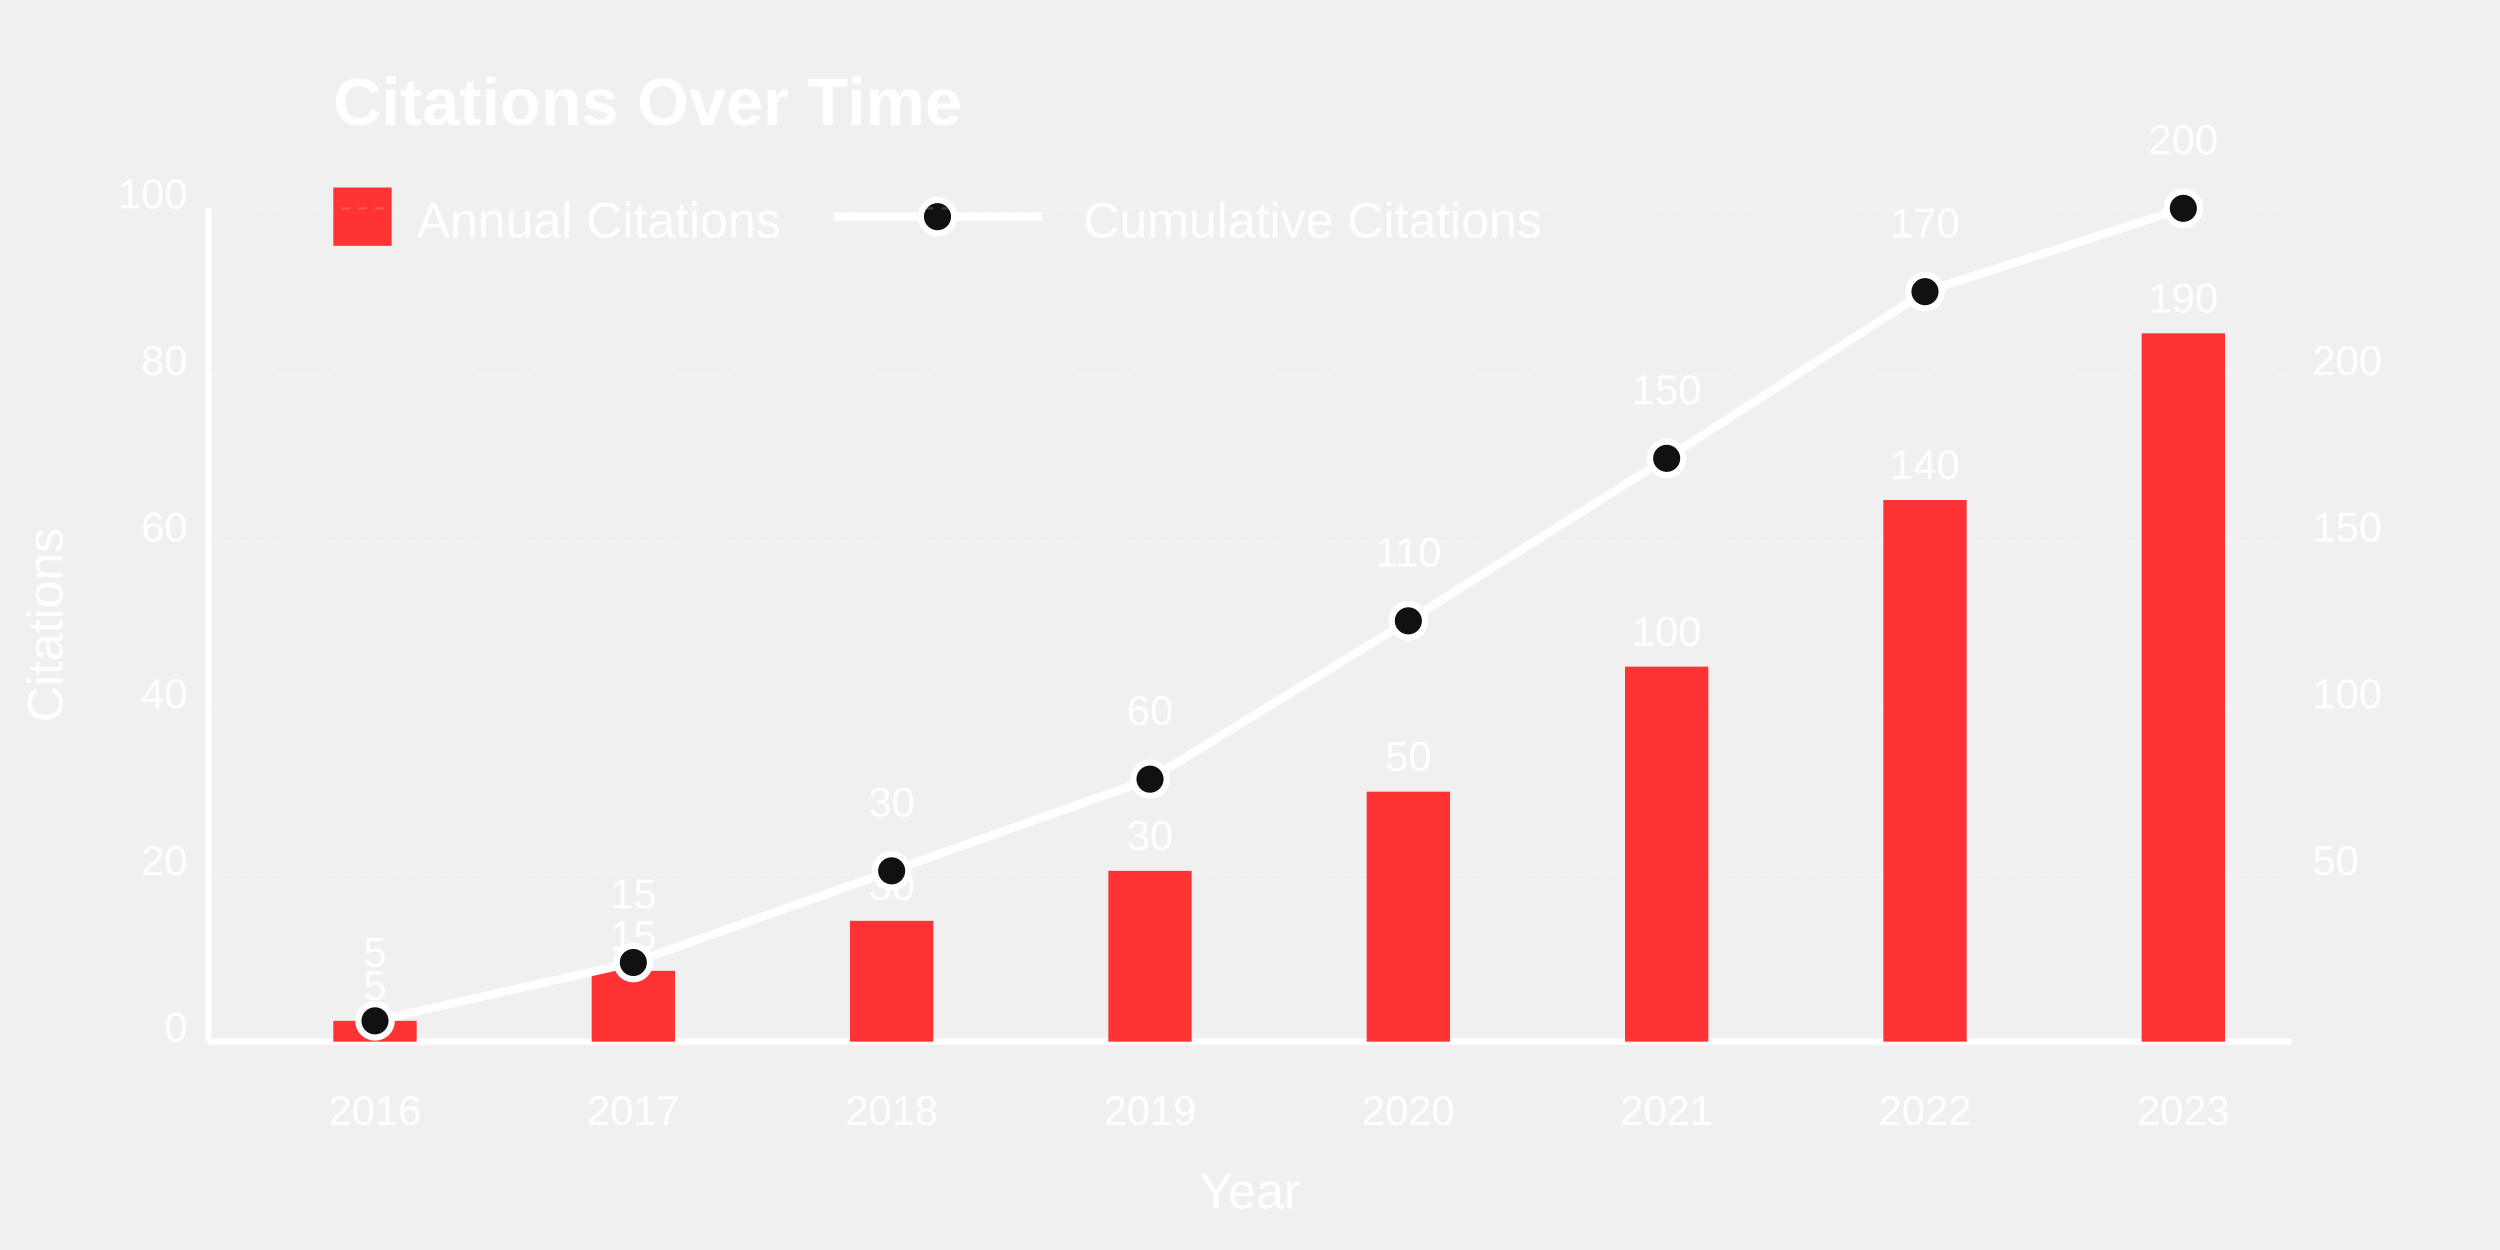
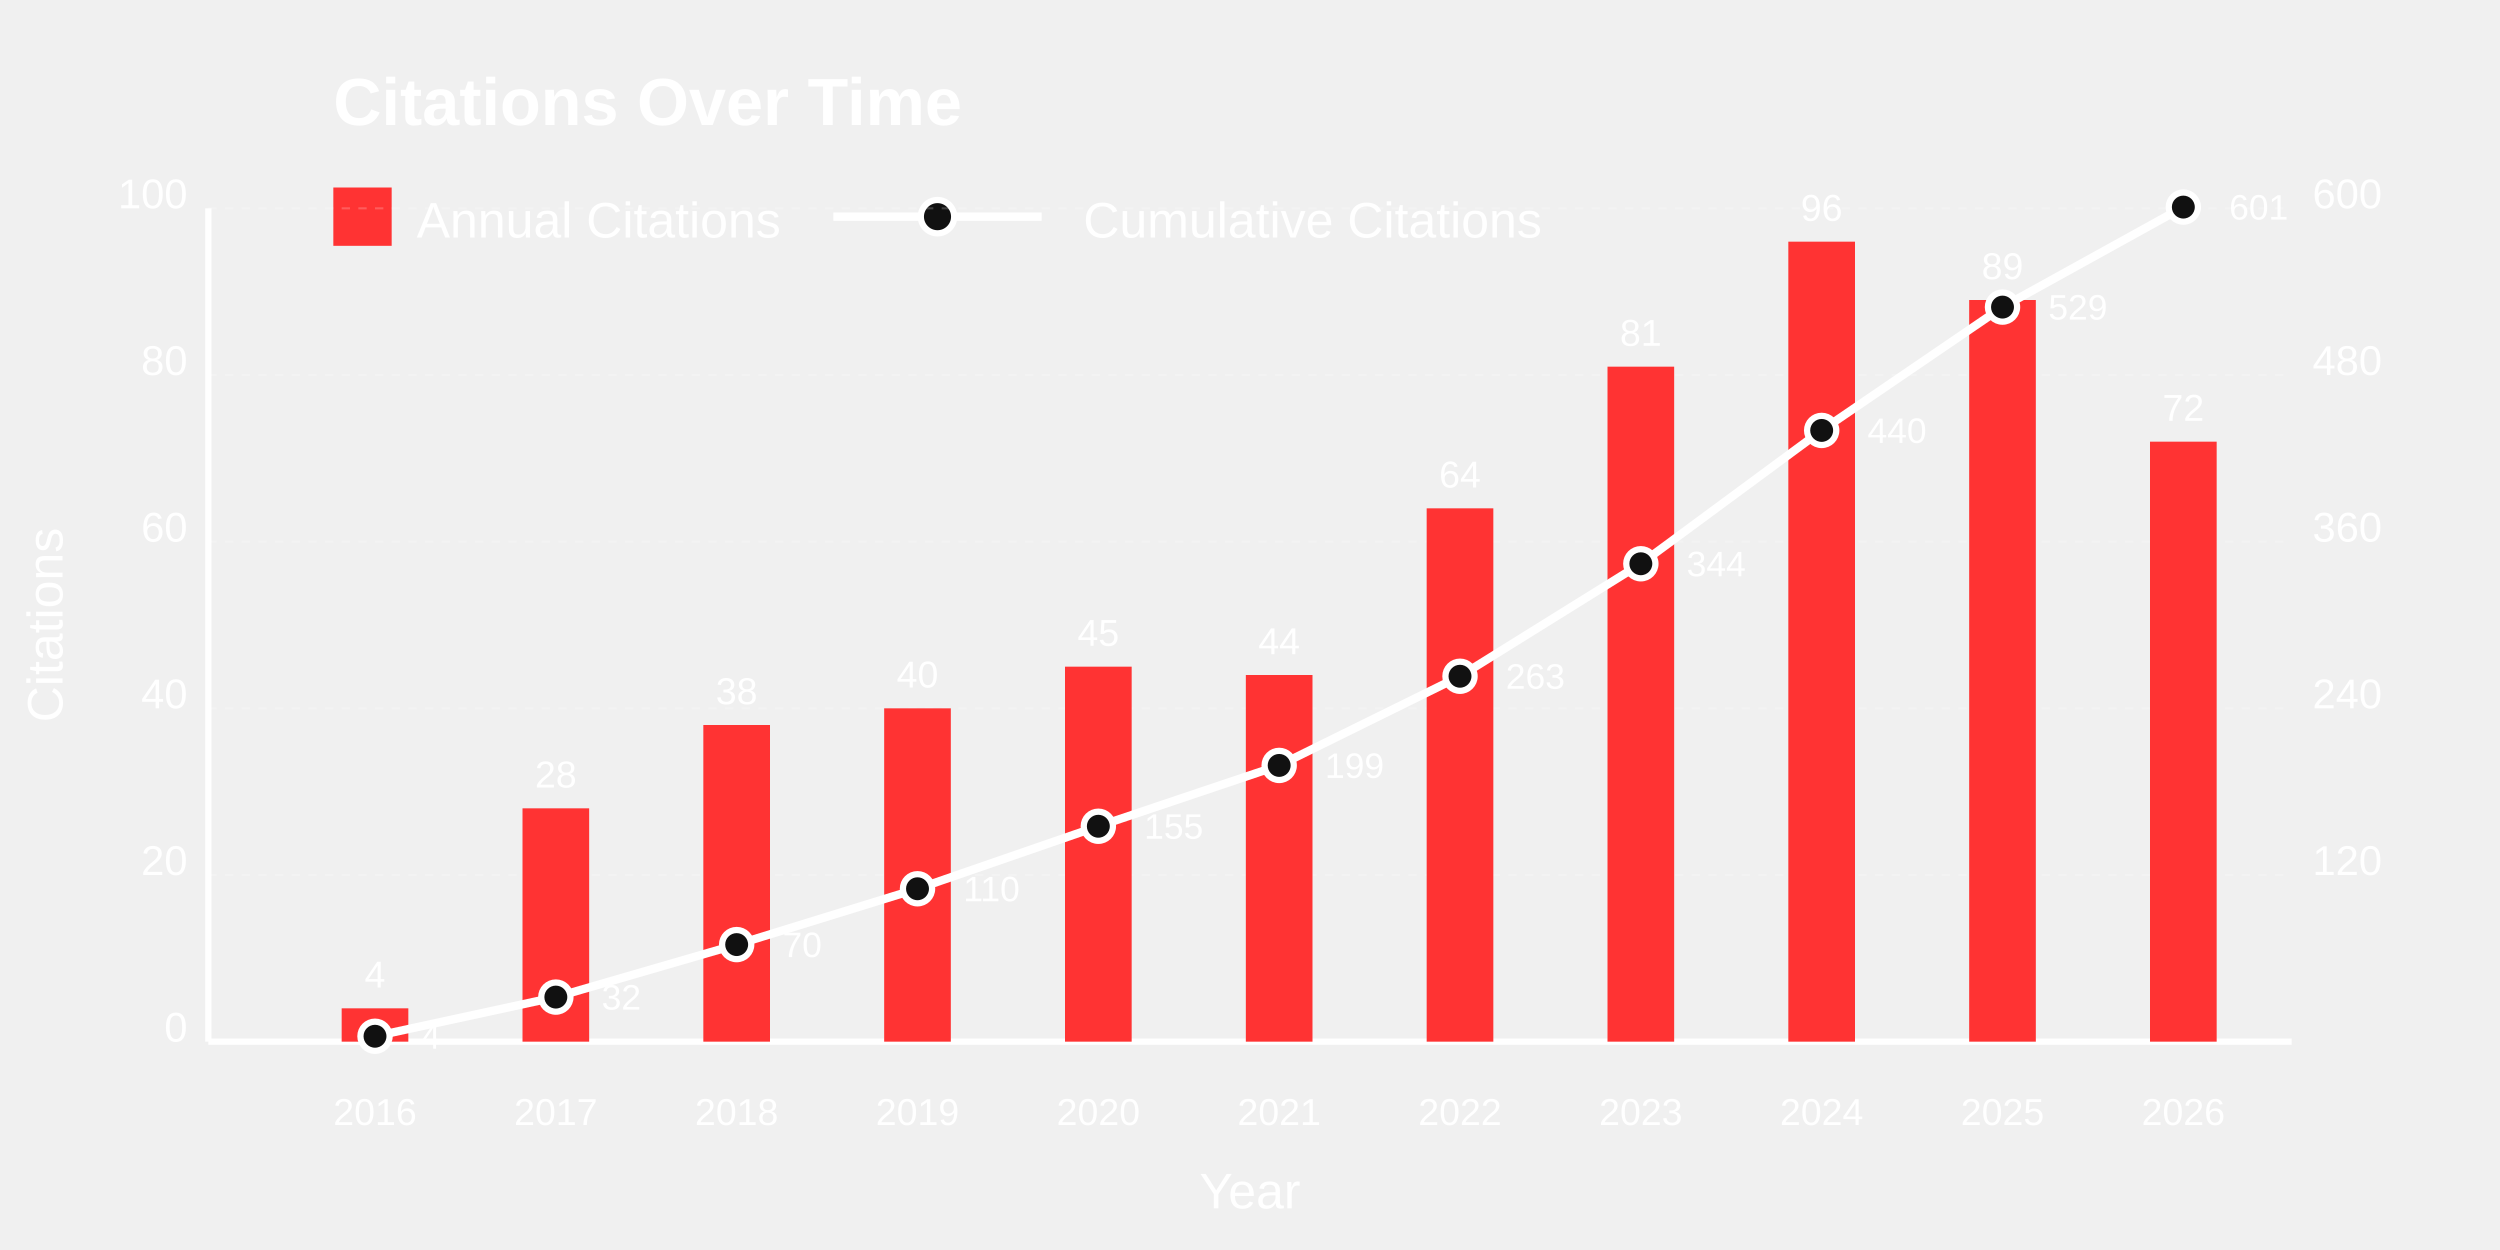
<svg xmlns="http://www.w3.org/2000/svg" width="600" height="300" viewBox="0 0 600 300">
  <defs>
    <style>
      .dark { display: block; }
      .light { display: none; }
      :root[data-theme='light'] .dark { display: none; }
      :root[data-theme='light'] .light { display: block; }
    </style>
  </defs>
  <g class="dark">
    <rect width="600" height="300" fill="transparent" />
    <text x="80" y="30" font-family="Arial, sans-serif" font-size="16" fill="#ffffff" text-anchor="start" font-weight="bold">Citations Over Time</text>
    <rect x="80" y="45" width="14" height="14" fill="#ff3333" />
    <text x="100" y="57" font-family="Arial, sans-serif" font-size="12" fill="#ffffff">Annual Citations</text>
    <line x1="200" y1="52" x2="221" y2="52" stroke="#ffffff" stroke-width="2" />
    <circle cx="225" cy="52" r="4" fill="#111111" stroke="#ffffff" stroke-width="1.5" />
    <line x1="229" y1="52" x2="250" y2="52" stroke="#ffffff" stroke-width="2" />
    <text x="260" y="57" font-family="Arial, sans-serif" font-size="12" fill="#ffffff">Cumulative Citations</text>
    <line x1="50" y1="250" x2="550" y2="250" stroke="#ffffff" stroke-width="1.5" />
    <line x1="50" y1="250" x2="50" y2="50" stroke="#ffffff" stroke-width="1.5" />
    <g opacity="0.2">
      <line x1="50" y1="210" x2="550" y2="210" stroke="#ffffff" stroke-width="0.5" stroke-dasharray="2,2" />
      <line x1="50" y1="170" x2="550" y2="170" stroke="#ffffff" stroke-width="0.5" stroke-dasharray="2,2" />
      <line x1="50" y1="130" x2="550" y2="130" stroke="#ffffff" stroke-width="0.5" stroke-dasharray="2,2" />
      <line x1="50" y1="90" x2="550" y2="90" stroke="#ffffff" stroke-width="0.5" stroke-dasharray="2,2" />
      <line x1="50" y1="50" x2="550" y2="50" stroke="#ffffff" stroke-width="0.5" stroke-dasharray="2,2" />
    </g>
    <text x="45" y="250" font-family="Arial, sans-serif" font-size="10" fill="#ffffff" text-anchor="end">0</text>
    <text x="45" y="210" font-family="Arial, sans-serif" font-size="10" fill="#ffffff" text-anchor="end">20</text>
    <text x="45" y="170" font-family="Arial, sans-serif" font-size="10" fill="#ffffff" text-anchor="end">40</text>
    <text x="45" y="130" font-family="Arial, sans-serif" font-size="10" fill="#ffffff" text-anchor="end">60</text>
    <text x="45" y="90" font-family="Arial, sans-serif" font-size="10" fill="#ffffff" text-anchor="end">80</text>
    <text x="45" y="50" font-family="Arial, sans-serif" font-size="10" fill="#ffffff" text-anchor="end">100</text>
-     <text x="555" y="210" font-family="Arial, sans-serif" font-size="10" fill="#ffffff" text-anchor="start">50</text>
-     <text x="555" y="170" font-family="Arial, sans-serif" font-size="10" fill="#ffffff" text-anchor="start">100</text>
-     <text x="555" y="130" font-family="Arial, sans-serif" font-size="10" fill="#ffffff" text-anchor="start">150</text>
-     <text x="555" y="90" font-family="Arial, sans-serif" font-size="10" fill="#ffffff" text-anchor="start">200</text>
-     <text x="90" y="270" font-family="Arial, sans-serif" font-size="10" fill="#ffffff" text-anchor="middle">2016</text>
-     <text x="152" y="270" font-family="Arial, sans-serif" font-size="10" fill="#ffffff" text-anchor="middle">2017</text>
-     <text x="214" y="270" font-family="Arial, sans-serif" font-size="10" fill="#ffffff" text-anchor="middle">2018</text>
-     <text x="276" y="270" font-family="Arial, sans-serif" font-size="10" fill="#ffffff" text-anchor="middle">2019</text>
-     <text x="338" y="270" font-family="Arial, sans-serif" font-size="10" fill="#ffffff" text-anchor="middle">2020</text>
-     <text x="400" y="270" font-family="Arial, sans-serif" font-size="10" fill="#ffffff" text-anchor="middle">2021</text>
-     <text x="462" y="270" font-family="Arial, sans-serif" font-size="10" fill="#ffffff" text-anchor="middle">2022</text>
-     <text x="524" y="270" font-family="Arial, sans-serif" font-size="10" fill="#ffffff" text-anchor="middle">2023</text>
-     <rect x="80" y="245" width="20" height="5" fill="#ff3333" />
-     <rect x="142" y="233" width="20" height="17" fill="#ff3333" />
-     <rect x="204" y="221" width="20" height="29" fill="#ff3333" />
-     <rect x="266" y="209" width="20" height="41" fill="#ff3333" />
-     <rect x="328" y="190" width="20" height="60" fill="#ff3333" />
-     <rect x="390" y="160" width="20" height="90" fill="#ff3333" />
-     <rect x="452" y="120" width="20" height="130" fill="#ff3333" />
-     <rect x="514" y="80" width="20" height="170" fill="#ff3333" />
-     <text x="90" y="240" font-family="Arial, sans-serif" font-size="10" fill="#ffffff" text-anchor="middle">5</text>
-     <text x="152" y="228" font-family="Arial, sans-serif" font-size="10" fill="#ffffff" text-anchor="middle">15</text>
-     <text x="214" y="216" font-family="Arial, sans-serif" font-size="10" fill="#ffffff" text-anchor="middle">30</text>
-     <text x="276" y="204" font-family="Arial, sans-serif" font-size="10" fill="#ffffff" text-anchor="middle">30</text>
-     <text x="338" y="185" font-family="Arial, sans-serif" font-size="10" fill="#ffffff" text-anchor="middle">50</text>
-     <text x="400" y="155" font-family="Arial, sans-serif" font-size="10" fill="#ffffff" text-anchor="middle">100</text>
-     <text x="462" y="115" font-family="Arial, sans-serif" font-size="10" fill="#ffffff" text-anchor="middle">140</text>
-     <text x="524" y="75" font-family="Arial, sans-serif" font-size="10" fill="#ffffff" text-anchor="middle">190</text>
-     <polyline points="90,245 152,231 214,209 276,187 338,149 400,110 462,70 524,50" fill="none" stroke="#ffffff" stroke-width="2" />
-     <circle cx="90" cy="245" r="4" fill="#111111" stroke="#ffffff" stroke-width="1.5" />
-     <circle cx="152" cy="231" r="4" fill="#111111" stroke="#ffffff" stroke-width="1.5" />
-     <circle cx="214" cy="209" r="4" fill="#111111" stroke="#ffffff" stroke-width="1.5" />
-     <circle cx="276" cy="187" r="4" fill="#111111" stroke="#ffffff" stroke-width="1.5" />
-     <circle cx="338" cy="149" r="4" fill="#111111" stroke="#ffffff" stroke-width="1.5" />
-     <circle cx="400" cy="110" r="4" fill="#111111" stroke="#ffffff" stroke-width="1.5" />
-     <circle cx="462" cy="70" r="4" fill="#111111" stroke="#ffffff" stroke-width="1.5" />
-     <circle cx="524" cy="50" r="4" fill="#111111" stroke="#ffffff" stroke-width="1.5" />
-     <text x="90" y="232" font-family="Arial, sans-serif" font-size="10" fill="#ffffff" text-anchor="middle">5</text>
-     <text x="152" y="218" font-family="Arial, sans-serif" font-size="10" fill="#ffffff" text-anchor="middle">15</text>
-     <text x="214" y="196" font-family="Arial, sans-serif" font-size="10" fill="#ffffff" text-anchor="middle">30</text>
-     <text x="276" y="174" font-family="Arial, sans-serif" font-size="10" fill="#ffffff" text-anchor="middle">60</text>
-     <text x="338" y="136" font-family="Arial, sans-serif" font-size="10" fill="#ffffff" text-anchor="middle">110</text>
-     <text x="400" y="97" font-family="Arial, sans-serif" font-size="10" fill="#ffffff" text-anchor="middle">150</text>
-     <text x="462" y="57" font-family="Arial, sans-serif" font-size="10" fill="#ffffff" text-anchor="middle">170</text>
-     <text x="524" y="37" font-family="Arial, sans-serif" font-size="10" fill="#ffffff" text-anchor="middle">200</text>
+     <text x="555" y="210" font-family="Arial, sans-serif" font-size="10" fill="#ffffff" text-anchor="start">120</text>
+     <text x="555" y="170" font-family="Arial, sans-serif" font-size="10" fill="#ffffff" text-anchor="start">240</text>
+     <text x="555" y="130" font-family="Arial, sans-serif" font-size="10" fill="#ffffff" text-anchor="start">360</text>
+     <text x="555" y="90" font-family="Arial, sans-serif" font-size="10" fill="#ffffff" text-anchor="start">480</text>
+     <text x="555" y="50" font-family="Arial, sans-serif" font-size="10" fill="#ffffff" text-anchor="start">600</text>
+     <text x="90" y="270" font-family="Arial, sans-serif" font-size="9" fill="#ffffff" text-anchor="middle">2016</text>
+     <text x="133.4" y="270" font-family="Arial, sans-serif" font-size="9" fill="#ffffff" text-anchor="middle">2017</text>
+     <text x="176.8" y="270" font-family="Arial, sans-serif" font-size="9" fill="#ffffff" text-anchor="middle">2018</text>
+     <text x="220.2" y="270" font-family="Arial, sans-serif" font-size="9" fill="#ffffff" text-anchor="middle">2019</text>
+     <text x="263.6" y="270" font-family="Arial, sans-serif" font-size="9" fill="#ffffff" text-anchor="middle">2020</text>
+     <text x="307" y="270" font-family="Arial, sans-serif" font-size="9" fill="#ffffff" text-anchor="middle">2021</text>
+     <text x="350.4" y="270" font-family="Arial, sans-serif" font-size="9" fill="#ffffff" text-anchor="middle">2022</text>
+     <text x="393.8" y="270" font-family="Arial, sans-serif" font-size="9" fill="#ffffff" text-anchor="middle">2023</text>
+     <text x="437.2" y="270" font-family="Arial, sans-serif" font-size="9" fill="#ffffff" text-anchor="middle">2024</text>
+     <text x="480.6" y="270" font-family="Arial, sans-serif" font-size="9" fill="#ffffff" text-anchor="middle">2025</text>
+     <text x="524" y="270" font-family="Arial, sans-serif" font-size="9" fill="#ffffff" text-anchor="middle">2026</text>
+     <rect x="82" y="242" width="16" height="8" fill="#ff3333" />
+     <rect x="125.4" y="194" width="16" height="56" fill="#ff3333" />
+     <rect x="168.8" y="174" width="16" height="76" fill="#ff3333" />
+     <rect x="212.2" y="170" width="16" height="80" fill="#ff3333" />
+     <rect x="255.6" y="160" width="16" height="90" fill="#ff3333" />
+     <rect x="299" y="162" width="16" height="88" fill="#ff3333" />
+     <rect x="342.4" y="122" width="16" height="128" fill="#ff3333" />
+     <rect x="385.8" y="88" width="16" height="162" fill="#ff3333" />
+     <rect x="429.2" y="58" width="16" height="192" fill="#ff3333" />
+     <rect x="472.6" y="72" width="16" height="178" fill="#ff3333" />
+     <rect x="516" y="106" width="16" height="144" fill="#ff3333" />
+     <text x="90" y="237" font-family="Arial, sans-serif" font-size="9" fill="#ffffff" text-anchor="middle">4</text>
+     <text x="133.4" y="189" font-family="Arial, sans-serif" font-size="9" fill="#ffffff" text-anchor="middle">28</text>
+     <text x="176.8" y="169" font-family="Arial, sans-serif" font-size="9" fill="#ffffff" text-anchor="middle">38</text>
+     <text x="220.2" y="165" font-family="Arial, sans-serif" font-size="9" fill="#ffffff" text-anchor="middle">40</text>
+     <text x="263.6" y="155" font-family="Arial, sans-serif" font-size="9" fill="#ffffff" text-anchor="middle">45</text>
+     <text x="307" y="157" font-family="Arial, sans-serif" font-size="9" fill="#ffffff" text-anchor="middle">44</text>
+     <text x="350.4" y="117" font-family="Arial, sans-serif" font-size="9" fill="#ffffff" text-anchor="middle">64</text>
+     <text x="393.8" y="83" font-family="Arial, sans-serif" font-size="9" fill="#ffffff" text-anchor="middle">81</text>
+     <text x="437.2" y="53" font-family="Arial, sans-serif" font-size="9" fill="#ffffff" text-anchor="middle">96</text>
+     <text x="480.6" y="67" font-family="Arial, sans-serif" font-size="9" fill="#ffffff" text-anchor="middle">89</text>
+     <text x="524" y="101" font-family="Arial, sans-serif" font-size="9" fill="#ffffff" text-anchor="middle">72</text>
+     <polyline points="90,248.7 133.4,239.3 176.8,226.7 220.2,213.3 263.6,198.3 307,183.7 350.4,162.3 393.8,135.3 437.2,103.3 480.6,73.7 524,49.7" fill="none" stroke="#ffffff" stroke-width="2" />
+     <circle cx="90" cy="248.7" r="3.5" fill="#111111" stroke="#ffffff" stroke-width="1.5" />
+     <circle cx="133.4" cy="239.3" r="3.5" fill="#111111" stroke="#ffffff" stroke-width="1.5" />
+     <circle cx="176.8" cy="226.7" r="3.5" fill="#111111" stroke="#ffffff" stroke-width="1.5" />
+     <circle cx="220.2" cy="213.3" r="3.5" fill="#111111" stroke="#ffffff" stroke-width="1.5" />
+     <circle cx="263.6" cy="198.3" r="3.5" fill="#111111" stroke="#ffffff" stroke-width="1.5" />
+     <circle cx="307" cy="183.7" r="3.5" fill="#111111" stroke="#ffffff" stroke-width="1.5" />
+     <circle cx="350.4" cy="162.3" r="3.5" fill="#111111" stroke="#ffffff" stroke-width="1.5" />
+     <circle cx="393.8" cy="135.3" r="3.5" fill="#111111" stroke="#ffffff" stroke-width="1.5" />
+     <circle cx="437.2" cy="103.3" r="3.5" fill="#111111" stroke="#ffffff" stroke-width="1.5" />
+     <circle cx="480.6" cy="73.7" r="3.5" fill="#111111" stroke="#ffffff" stroke-width="1.5" />
+     <circle cx="524" cy="49.7" r="3.5" fill="#111111" stroke="#ffffff" stroke-width="1.5" />
+     <text x="101" y="251.7" font-family="Arial, sans-serif" font-size="8.5" fill="#ffffff" text-anchor="start">4</text>
+     <text x="144.4" y="242.3" font-family="Arial, sans-serif" font-size="8.5" fill="#ffffff" text-anchor="start">32</text>
+     <text x="187.8" y="229.7" font-family="Arial, sans-serif" font-size="8.5" fill="#ffffff" text-anchor="start">70</text>
+     <text x="231.2" y="216.3" font-family="Arial, sans-serif" font-size="8.5" fill="#ffffff" text-anchor="start">110</text>
+     <text x="274.6" y="201.3" font-family="Arial, sans-serif" font-size="8.5" fill="#ffffff" text-anchor="start">155</text>
+     <text x="318" y="186.7" font-family="Arial, sans-serif" font-size="8.5" fill="#ffffff" text-anchor="start">199</text>
+     <text x="361.4" y="165.3" font-family="Arial, sans-serif" font-size="8.5" fill="#ffffff" text-anchor="start">263</text>
+     <text x="404.8" y="138.3" font-family="Arial, sans-serif" font-size="8.5" fill="#ffffff" text-anchor="start">344</text>
+     <text x="448.2" y="106.3" font-family="Arial, sans-serif" font-size="8.5" fill="#ffffff" text-anchor="start">440</text>
+     <text x="491.6" y="76.7" font-family="Arial, sans-serif" font-size="8.5" fill="#ffffff" text-anchor="start">529</text>
+     <text x="535" y="52.7" font-family="Arial, sans-serif" font-size="8.5" fill="#ffffff" text-anchor="start">601</text>
    <text x="300" y="290" font-family="Arial, sans-serif" font-size="12" fill="#ffffff" text-anchor="middle">Year</text>
    <text x="15" y="150" font-family="Arial, sans-serif" font-size="12" fill="#ffffff" text-anchor="middle" transform="rotate(-90, 15, 150)">Citations</text>
  </g>
  <g class="light">
    <rect width="600" height="300" fill="transparent" />
    <text x="80" y="30" font-family="Arial, sans-serif" font-size="16" fill="#000000" text-anchor="start" font-weight="bold">Citations Over Time</text>
    <rect x="80" y="45" width="14" height="14" fill="#ff3333" />
    <text x="100" y="57" font-family="Arial, sans-serif" font-size="12" fill="#000000">Annual Citations</text>
    <line x1="200" y1="52" x2="221" y2="52" stroke="#000000" stroke-width="2" />
    <circle cx="225" cy="52" r="4" fill="white" stroke="#000000" stroke-width="1.5" />
    <line x1="229" y1="52" x2="250" y2="52" stroke="#000000" stroke-width="2" />
    <text x="260" y="57" font-family="Arial, sans-serif" font-size="12" fill="#000000">Cumulative Citations</text>
    <line x1="50" y1="250" x2="550" y2="250" stroke="#000000" stroke-width="1.5" />
    <line x1="50" y1="250" x2="50" y2="50" stroke="#000000" stroke-width="1.5" />
    <g opacity="0.2">
      <line x1="50" y1="210" x2="550" y2="210" stroke="#000000" stroke-width="0.5" stroke-dasharray="2,2" />
      <line x1="50" y1="170" x2="550" y2="170" stroke="#000000" stroke-width="0.5" stroke-dasharray="2,2" />
      <line x1="50" y1="130" x2="550" y2="130" stroke="#000000" stroke-width="0.5" stroke-dasharray="2,2" />
      <line x1="50" y1="90" x2="550" y2="90" stroke="#000000" stroke-width="0.5" stroke-dasharray="2,2" />
      <line x1="50" y1="50" x2="550" y2="50" stroke="#000000" stroke-width="0.5" stroke-dasharray="2,2" />
    </g>
    <text x="45" y="250" font-family="Arial, sans-serif" font-size="10" fill="#000000" text-anchor="end">0</text>
    <text x="45" y="210" font-family="Arial, sans-serif" font-size="10" fill="#000000" text-anchor="end">20</text>
    <text x="45" y="170" font-family="Arial, sans-serif" font-size="10" fill="#000000" text-anchor="end">40</text>
    <text x="45" y="130" font-family="Arial, sans-serif" font-size="10" fill="#000000" text-anchor="end">60</text>
    <text x="45" y="90" font-family="Arial, sans-serif" font-size="10" fill="#000000" text-anchor="end">80</text>
    <text x="45" y="50" font-family="Arial, sans-serif" font-size="10" fill="#000000" text-anchor="end">100</text>
-     <text x="555" y="210" font-family="Arial, sans-serif" font-size="10" fill="#000000" text-anchor="start">50</text>
-     <text x="555" y="170" font-family="Arial, sans-serif" font-size="10" fill="#000000" text-anchor="start">100</text>
-     <text x="555" y="130" font-family="Arial, sans-serif" font-size="10" fill="#000000" text-anchor="start">150</text>
-     <text x="555" y="90" font-family="Arial, sans-serif" font-size="10" fill="#000000" text-anchor="start">200</text>
-     <text x="90" y="270" font-family="Arial, sans-serif" font-size="10" fill="#000000" text-anchor="middle">2016</text>
-     <text x="152" y="270" font-family="Arial, sans-serif" font-size="10" fill="#000000" text-anchor="middle">2017</text>
-     <text x="214" y="270" font-family="Arial, sans-serif" font-size="10" fill="#000000" text-anchor="middle">2018</text>
-     <text x="276" y="270" font-family="Arial, sans-serif" font-size="10" fill="#000000" text-anchor="middle">2019</text>
-     <text x="338" y="270" font-family="Arial, sans-serif" font-size="10" fill="#000000" text-anchor="middle">2020</text>
-     <text x="400" y="270" font-family="Arial, sans-serif" font-size="10" fill="#000000" text-anchor="middle">2021</text>
-     <text x="462" y="270" font-family="Arial, sans-serif" font-size="10" fill="#000000" text-anchor="middle">2022</text>
-     <text x="524" y="270" font-family="Arial, sans-serif" font-size="10" fill="#000000" text-anchor="middle">2023</text>
-     <rect x="80" y="245" width="20" height="5" fill="#ff3333" />
-     <rect x="142" y="233" width="20" height="17" fill="#ff3333" />
-     <rect x="204" y="221" width="20" height="29" fill="#ff3333" />
-     <rect x="266" y="209" width="20" height="41" fill="#ff3333" />
-     <rect x="328" y="190" width="20" height="60" fill="#ff3333" />
-     <rect x="390" y="160" width="20" height="90" fill="#ff3333" />
-     <rect x="452" y="120" width="20" height="130" fill="#ff3333" />
-     <rect x="514" y="80" width="20" height="170" fill="#ff3333" />
-     <text x="90" y="240" font-family="Arial, sans-serif" font-size="10" fill="#000000" text-anchor="middle">5</text>
-     <text x="152" y="228" font-family="Arial, sans-serif" font-size="10" fill="#000000" text-anchor="middle">15</text>
-     <text x="214" y="216" font-family="Arial, sans-serif" font-size="10" fill="#000000" text-anchor="middle">30</text>
-     <text x="276" y="204" font-family="Arial, sans-serif" font-size="10" fill="#000000" text-anchor="middle">30</text>
-     <text x="338" y="185" font-family="Arial, sans-serif" font-size="10" fill="#000000" text-anchor="middle">50</text>
-     <text x="400" y="155" font-family="Arial, sans-serif" font-size="10" fill="#000000" text-anchor="middle">100</text>
-     <text x="462" y="115" font-family="Arial, sans-serif" font-size="10" fill="#000000" text-anchor="middle">140</text>
-     <text x="524" y="75" font-family="Arial, sans-serif" font-size="10" fill="#000000" text-anchor="middle">190</text>
-     <polyline points="90,245 152,231 214,209 276,187 338,149 400,110 462,70 524,50" fill="none" stroke="#000000" stroke-width="2" />
-     <circle cx="90" cy="245" r="4" fill="white" stroke="#000000" stroke-width="1.5" />
-     <circle cx="152" cy="231" r="4" fill="white" stroke="#000000" stroke-width="1.5" />
-     <circle cx="214" cy="209" r="4" fill="white" stroke="#000000" stroke-width="1.5" />
-     <circle cx="276" cy="187" r="4" fill="white" stroke="#000000" stroke-width="1.5" />
-     <circle cx="338" cy="149" r="4" fill="white" stroke="#000000" stroke-width="1.5" />
-     <circle cx="400" cy="110" r="4" fill="white" stroke="#000000" stroke-width="1.5" />
-     <circle cx="462" cy="70" r="4" fill="white" stroke="#000000" stroke-width="1.5" />
-     <circle cx="524" cy="50" r="4" fill="white" stroke="#000000" stroke-width="1.5" />
-     <text x="90" y="232" font-family="Arial, sans-serif" font-size="10" fill="#000000" text-anchor="middle">5</text>
-     <text x="152" y="218" font-family="Arial, sans-serif" font-size="10" fill="#000000" text-anchor="middle">15</text>
-     <text x="214" y="196" font-family="Arial, sans-serif" font-size="10" fill="#000000" text-anchor="middle">30</text>
-     <text x="276" y="174" font-family="Arial, sans-serif" font-size="10" fill="#000000" text-anchor="middle">60</text>
-     <text x="338" y="136" font-family="Arial, sans-serif" font-size="10" fill="#000000" text-anchor="middle">110</text>
-     <text x="400" y="97" font-family="Arial, sans-serif" font-size="10" fill="#000000" text-anchor="middle">150</text>
-     <text x="462" y="57" font-family="Arial, sans-serif" font-size="10" fill="#000000" text-anchor="middle">170</text>
-     <text x="524" y="37" font-family="Arial, sans-serif" font-size="10" fill="#000000" text-anchor="middle">200</text>
+     <text x="555" y="210" font-family="Arial, sans-serif" font-size="10" fill="#000000" text-anchor="start">120</text>
+     <text x="555" y="170" font-family="Arial, sans-serif" font-size="10" fill="#000000" text-anchor="start">240</text>
+     <text x="555" y="130" font-family="Arial, sans-serif" font-size="10" fill="#000000" text-anchor="start">360</text>
+     <text x="555" y="90" font-family="Arial, sans-serif" font-size="10" fill="#000000" text-anchor="start">480</text>
+     <text x="555" y="50" font-family="Arial, sans-serif" font-size="10" fill="#000000" text-anchor="start">600</text>
+     <text x="90" y="270" font-family="Arial, sans-serif" font-size="9" fill="#000000" text-anchor="middle">2016</text>
+     <text x="133.4" y="270" font-family="Arial, sans-serif" font-size="9" fill="#000000" text-anchor="middle">2017</text>
+     <text x="176.8" y="270" font-family="Arial, sans-serif" font-size="9" fill="#000000" text-anchor="middle">2018</text>
+     <text x="220.2" y="270" font-family="Arial, sans-serif" font-size="9" fill="#000000" text-anchor="middle">2019</text>
+     <text x="263.6" y="270" font-family="Arial, sans-serif" font-size="9" fill="#000000" text-anchor="middle">2020</text>
+     <text x="307" y="270" font-family="Arial, sans-serif" font-size="9" fill="#000000" text-anchor="middle">2021</text>
+     <text x="350.4" y="270" font-family="Arial, sans-serif" font-size="9" fill="#000000" text-anchor="middle">2022</text>
+     <text x="393.8" y="270" font-family="Arial, sans-serif" font-size="9" fill="#000000" text-anchor="middle">2023</text>
+     <text x="437.2" y="270" font-family="Arial, sans-serif" font-size="9" fill="#000000" text-anchor="middle">2024</text>
+     <text x="480.6" y="270" font-family="Arial, sans-serif" font-size="9" fill="#000000" text-anchor="middle">2025</text>
+     <text x="524" y="270" font-family="Arial, sans-serif" font-size="9" fill="#000000" text-anchor="middle">2026</text>
+     <rect x="82" y="242" width="16" height="8" fill="#ff3333" />
+     <rect x="125.4" y="194" width="16" height="56" fill="#ff3333" />
+     <rect x="168.8" y="174" width="16" height="76" fill="#ff3333" />
+     <rect x="212.2" y="170" width="16" height="80" fill="#ff3333" />
+     <rect x="255.6" y="160" width="16" height="90" fill="#ff3333" />
+     <rect x="299" y="162" width="16" height="88" fill="#ff3333" />
+     <rect x="342.4" y="122" width="16" height="128" fill="#ff3333" />
+     <rect x="385.8" y="88" width="16" height="162" fill="#ff3333" />
+     <rect x="429.2" y="58" width="16" height="192" fill="#ff3333" />
+     <rect x="472.6" y="72" width="16" height="178" fill="#ff3333" />
+     <rect x="516" y="106" width="16" height="144" fill="#ff3333" />
+     <text x="90" y="237" font-family="Arial, sans-serif" font-size="9" fill="#000000" text-anchor="middle">4</text>
+     <text x="133.4" y="189" font-family="Arial, sans-serif" font-size="9" fill="#000000" text-anchor="middle">28</text>
+     <text x="176.8" y="169" font-family="Arial, sans-serif" font-size="9" fill="#000000" text-anchor="middle">38</text>
+     <text x="220.2" y="165" font-family="Arial, sans-serif" font-size="9" fill="#000000" text-anchor="middle">40</text>
+     <text x="263.6" y="155" font-family="Arial, sans-serif" font-size="9" fill="#000000" text-anchor="middle">45</text>
+     <text x="307" y="157" font-family="Arial, sans-serif" font-size="9" fill="#000000" text-anchor="middle">44</text>
+     <text x="350.4" y="117" font-family="Arial, sans-serif" font-size="9" fill="#000000" text-anchor="middle">64</text>
+     <text x="393.8" y="83" font-family="Arial, sans-serif" font-size="9" fill="#000000" text-anchor="middle">81</text>
+     <text x="437.2" y="53" font-family="Arial, sans-serif" font-size="9" fill="#000000" text-anchor="middle">96</text>
+     <text x="480.6" y="67" font-family="Arial, sans-serif" font-size="9" fill="#000000" text-anchor="middle">89</text>
+     <text x="524" y="101" font-family="Arial, sans-serif" font-size="9" fill="#000000" text-anchor="middle">72</text>
+     <polyline points="90,248.7 133.4,239.3 176.8,226.7 220.2,213.3 263.6,198.3 307,183.7 350.4,162.3 393.8,135.3 437.2,103.3 480.6,73.7 524,49.7" fill="none" stroke="#000000" stroke-width="2" />
+     <circle cx="90" cy="248.7" r="3.5" fill="white" stroke="#000000" stroke-width="1.5" />
+     <circle cx="133.4" cy="239.3" r="3.5" fill="white" stroke="#000000" stroke-width="1.5" />
+     <circle cx="176.8" cy="226.7" r="3.5" fill="white" stroke="#000000" stroke-width="1.5" />
+     <circle cx="220.2" cy="213.3" r="3.5" fill="white" stroke="#000000" stroke-width="1.5" />
+     <circle cx="263.6" cy="198.3" r="3.5" fill="white" stroke="#000000" stroke-width="1.5" />
+     <circle cx="307" cy="183.7" r="3.5" fill="white" stroke="#000000" stroke-width="1.5" />
+     <circle cx="350.4" cy="162.3" r="3.5" fill="white" stroke="#000000" stroke-width="1.5" />
+     <circle cx="393.8" cy="135.3" r="3.5" fill="white" stroke="#000000" stroke-width="1.5" />
+     <circle cx="437.2" cy="103.3" r="3.5" fill="white" stroke="#000000" stroke-width="1.5" />
+     <circle cx="480.6" cy="73.7" r="3.5" fill="white" stroke="#000000" stroke-width="1.5" />
+     <circle cx="524" cy="49.7" r="3.5" fill="white" stroke="#000000" stroke-width="1.5" />
+     <text x="101" y="251.7" font-family="Arial, sans-serif" font-size="8.5" fill="#000000" text-anchor="start">4</text>
+     <text x="144.4" y="242.3" font-family="Arial, sans-serif" font-size="8.5" fill="#000000" text-anchor="start">32</text>
+     <text x="187.8" y="229.7" font-family="Arial, sans-serif" font-size="8.5" fill="#000000" text-anchor="start">70</text>
+     <text x="231.2" y="216.3" font-family="Arial, sans-serif" font-size="8.5" fill="#000000" text-anchor="start">110</text>
+     <text x="274.6" y="201.3" font-family="Arial, sans-serif" font-size="8.5" fill="#000000" text-anchor="start">155</text>
+     <text x="318" y="186.7" font-family="Arial, sans-serif" font-size="8.5" fill="#000000" text-anchor="start">199</text>
+     <text x="361.4" y="165.3" font-family="Arial, sans-serif" font-size="8.5" fill="#000000" text-anchor="start">263</text>
+     <text x="404.8" y="138.3" font-family="Arial, sans-serif" font-size="8.5" fill="#000000" text-anchor="start">344</text>
+     <text x="448.2" y="106.3" font-family="Arial, sans-serif" font-size="8.5" fill="#000000" text-anchor="start">440</text>
+     <text x="491.6" y="76.7" font-family="Arial, sans-serif" font-size="8.5" fill="#000000" text-anchor="start">529</text>
+     <text x="535" y="52.7" font-family="Arial, sans-serif" font-size="8.5" fill="#000000" text-anchor="start">601</text>
    <text x="300" y="290" font-family="Arial, sans-serif" font-size="12" fill="#000000" text-anchor="middle">Year</text>
    <text x="15" y="150" font-family="Arial, sans-serif" font-size="12" fill="#000000" text-anchor="middle" transform="rotate(-90, 15, 150)">Citations</text>
  </g>
</svg>
